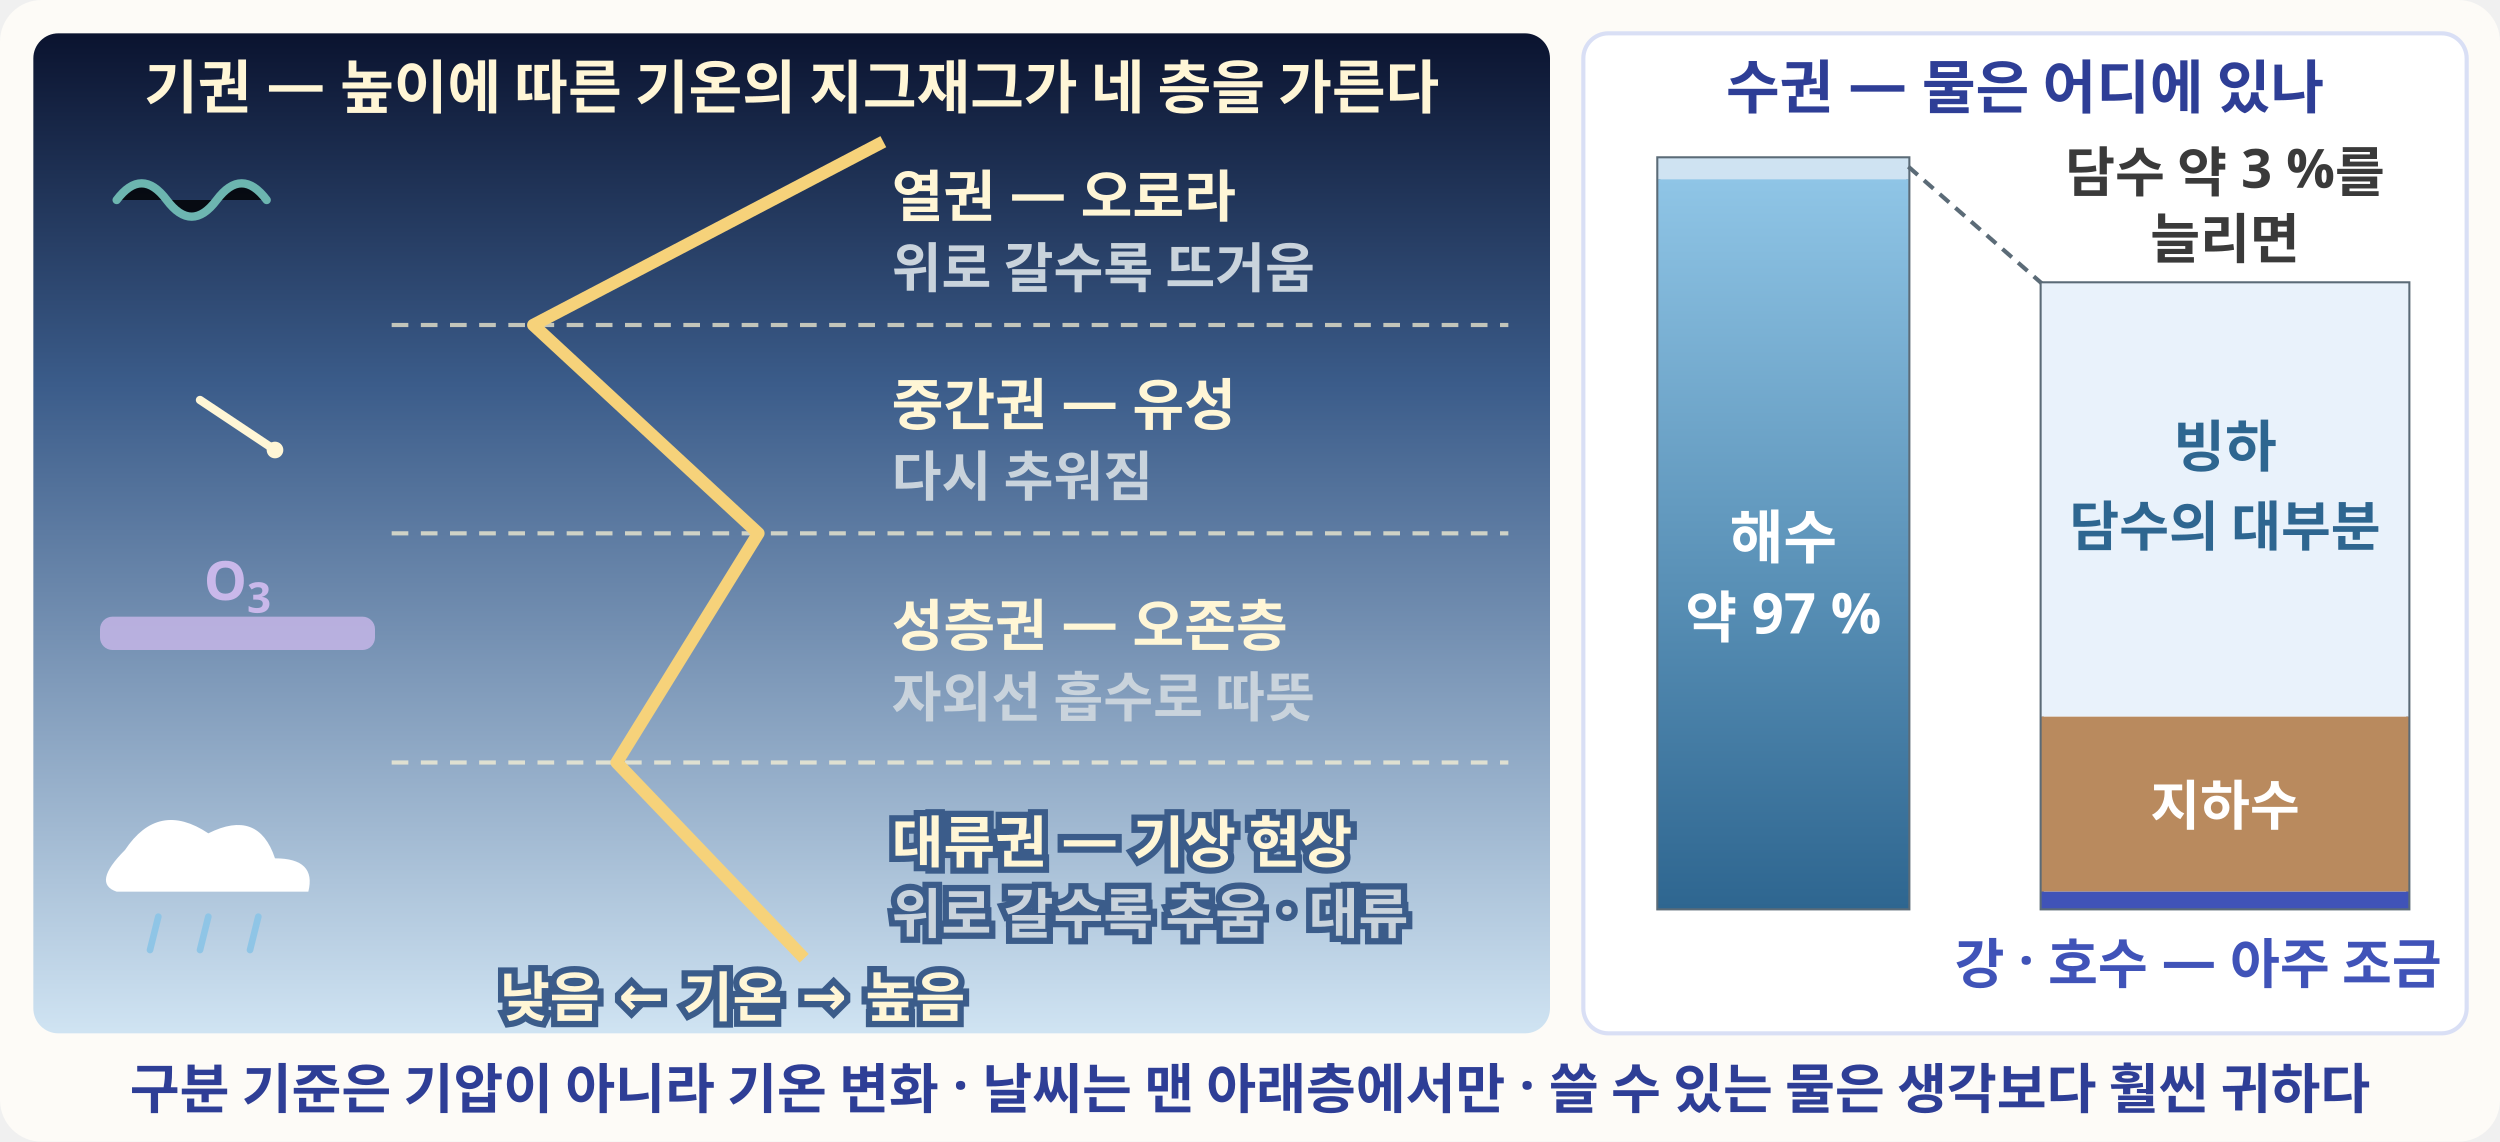
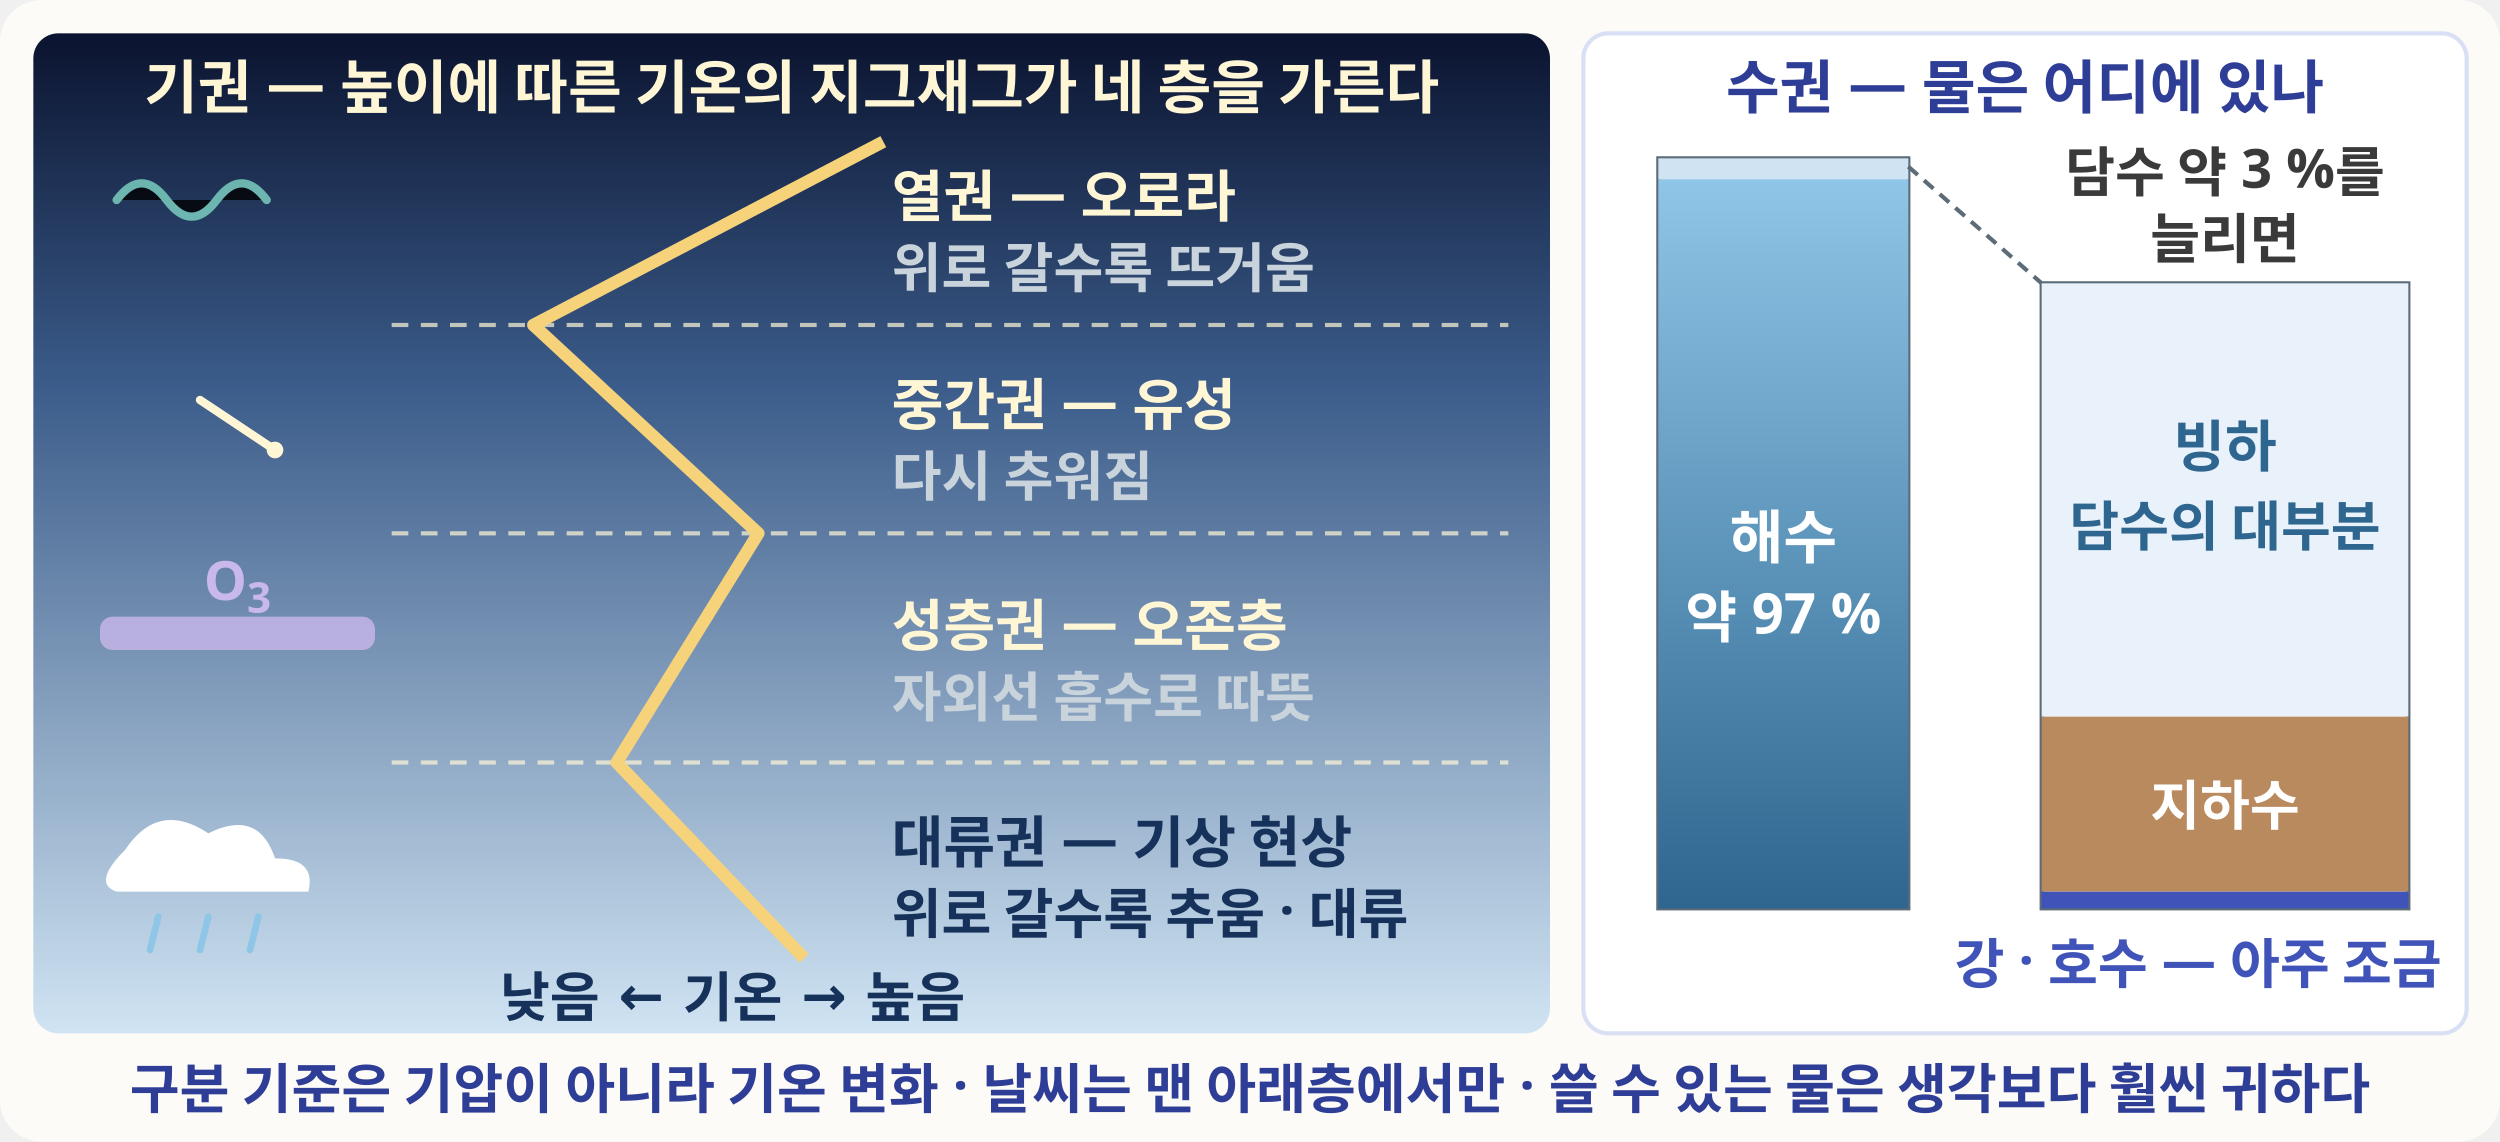
<svg width="600" height="274" viewBox="0 0 600 274" font-family="PC Sans">
  <defs>
    <linearGradient id="w2sky-1301-02" x1="0" y1="0" x2="0" y2="1">
      <stop offset="0" stop-color="#0B1430" />
      <stop offset="0.35" stop-color="#3B5C8A" />
      <stop offset="1" stop-color="#CFE3F2" />
    </linearGradient>
    <linearGradient id="w2sea-1301-02" x1="0" y1="0" x2="0" y2="1">
      <stop offset="0" stop-color="#8FC5E6" />
      <stop offset="1" stop-color="#2E6690" />
    </linearGradient>
  </defs>
  <rect width="600" height="274" rx="10" fill="#FDFBF7" />
  <g transform="translate(8,8)">
    <rect width="364" height="240" rx="6" fill="url(#w2sky-1301-02)" />
    <text x="182" y="18" text-anchor="middle" font-size="14" font-weight="900" fill="#FFF6D6">기권 — 높이에 따른 기온의 지그재그가 네 층을 가른다</text>
    <g stroke="#FFF6D6" stroke-width="1" stroke-dasharray="4 3" opacity="0.7">
      <line x1="86" y1="70" x2="354" y2="70" />
      <line x1="86" y1="120" x2="354" y2="120" />
      <line x1="86" y1="175" x2="354" y2="175" />
    </g>
    <path transform="translate(-20,0)" d="M205,222 L160,175 L194,120 L140,70 L224,26" fill="none" stroke="#F6D27A" stroke-width="3" stroke-linejoin="round" />
-     <text x="112" y="236" stroke="#3B5C8A" stroke-width="3" paint-order="stroke" font-size="13" font-weight="800" fill="#FFF6D6">낮음 ← 기온 → 높음</text>
+     <text x="112" y="236" font-size="13" font-weight="800" fill="#16325A">낮음 ← 기온 → 높음</text>
    <g font-size="13.5" font-weight="900" fill="#FFF6D6">
      <text x="206" y="44">열권 — 오로라</text>
      <text x="206" y="94">중간권 — 유성</text>
      <text x="206" y="147">성층권 — 오존층</text>
-       <text x="206" y="199" stroke="#3B5C8A" stroke-width="3" paint-order="stroke">대류권 — 기상 현상</text>
+       <text x="206" y="199" fill="#16325A">대류권 — 기상 현상</text>
    </g>
    <g font-size="13" font-weight="700" fill="#C9D3DC">
      <text x="206" y="61">위로 갈수록 뜨거움</text>
      <text x="206" y="111">다시 추워짐</text>
      <text x="206" y="164">자외선 흡수로 따뜻</text>
-       <text x="206" y="216" stroke="#3B5C8A" stroke-width="3" paint-order="stroke">위로 갈수록 추움 · 대류</text>
+       <text x="206" y="216" fill="#16325A">위로 갈수록 추움 · 대류</text>
    </g>
    <g stroke="#7FD6C6" stroke-width="2" stroke-linecap="round" opacity="0.8">
      <path d="M20,40 q6,-8 12,0 t12,0 t12,0" />
    </g>
    <path d="M40,88 l18,12" stroke="#FFF6D6" stroke-width="2" stroke-linecap="round" />
    <circle cx="58" cy="100" r="2" fill="#FFF6D6" />
    <rect x="16" y="140" width="66" height="8" rx="3" fill="#C9B8EA" opacity="0.8" />
    <text x="49" y="136" text-anchor="middle" font-size="13" font-weight="800" fill="#C9B8EA">O<tspan dy="0.3em" font-size="78%">3</tspan>
    </text>
    <path d="M22,196 q8,-12 20,-4 q12,-6 16,6 q10,0 8,8 h-46 q-6,-2 2,-10 z" fill="#FFFFFF" />
    <g stroke="#8FC5E6" stroke-width="1.6" stroke-linecap="round">
      <line x1="30" y1="212" x2="28" y2="220" />
      <line x1="42" y1="212" x2="40" y2="220" />
      <line x1="54" y1="212" x2="52" y2="220" />
    </g>
    <text x="72" y="12" font-size="13"> </text>
  </g>
  <g transform="translate(380,8)">
    <rect width="212" height="240" rx="6" fill="#FFFFFF" stroke="#D9DFF5" />
    <text x="106" y="18" text-anchor="middle" font-size="14" font-weight="900" fill="#2E3E96">수권 — 물은 어디에 있나</text>
    <rect x="18" y="30" width="60" height="180" fill="#E9F2FB" stroke="#5B6B77" stroke-width="1" />
    <rect x="18" y="35" width="60" height="175" fill="url(#w2sea-1301-02)" />
    <rect x="18" y="30" width="60" height="5" fill="#CFE3F2" />
    <text x="48" y="126" text-anchor="middle" font-size="14" font-weight="900" fill="#FFFFFF">해수</text>
    <text x="48" y="145" text-anchor="middle" font-size="13.5" font-weight="900" fill="#FFFFFF">약 97 %</text>
    <path d="M78,32 L110,60" stroke="#5B6B77" stroke-width="1" stroke-dasharray="3 2" />
    <rect x="110" y="60" width="88" height="150" fill="#FFFFFF" stroke="#5B6B77" stroke-width="1" />
    <rect x="110" y="60" width="88" height="104" fill="#E9F2FB" />
    <text x="154" y="104" text-anchor="middle" font-size="13.5" font-weight="900" fill="#2E6690">빙하</text>
    <text x="154" y="123" text-anchor="middle" font-size="13" font-weight="800" fill="#2E6690">담수의 대부분</text>
    <rect x="110" y="164" width="88" height="42" fill="#B98A5E" />
    <text x="154" y="190" text-anchor="middle" font-size="13" font-weight="900" fill="#FFFFFF">지하수</text>
    <rect x="110" y="206" width="88" height="4" fill="#4053B8" />
    <text x="206" y="228" text-anchor="end" font-size="13" font-weight="900" fill="#4053B8">강 · 호수 — 아주 조금</text>
    <text x="154" y="38" text-anchor="middle" font-size="13" font-weight="900" fill="#3A3A3A">담수 약 3 %를<tspan x="154" dy="16">늘리면</tspan>
    </text>
  </g>
  <text x="300" y="266" text-anchor="middle" font-size="13" font-weight="900" fill="#2E3E96">구분 기준은 기압이 아니라 기온 변화 · 날씨는 맨 아래층에서만 · 쓸 수 있는 물은 생각보다 훨씬 귀하다</text>
</svg>
